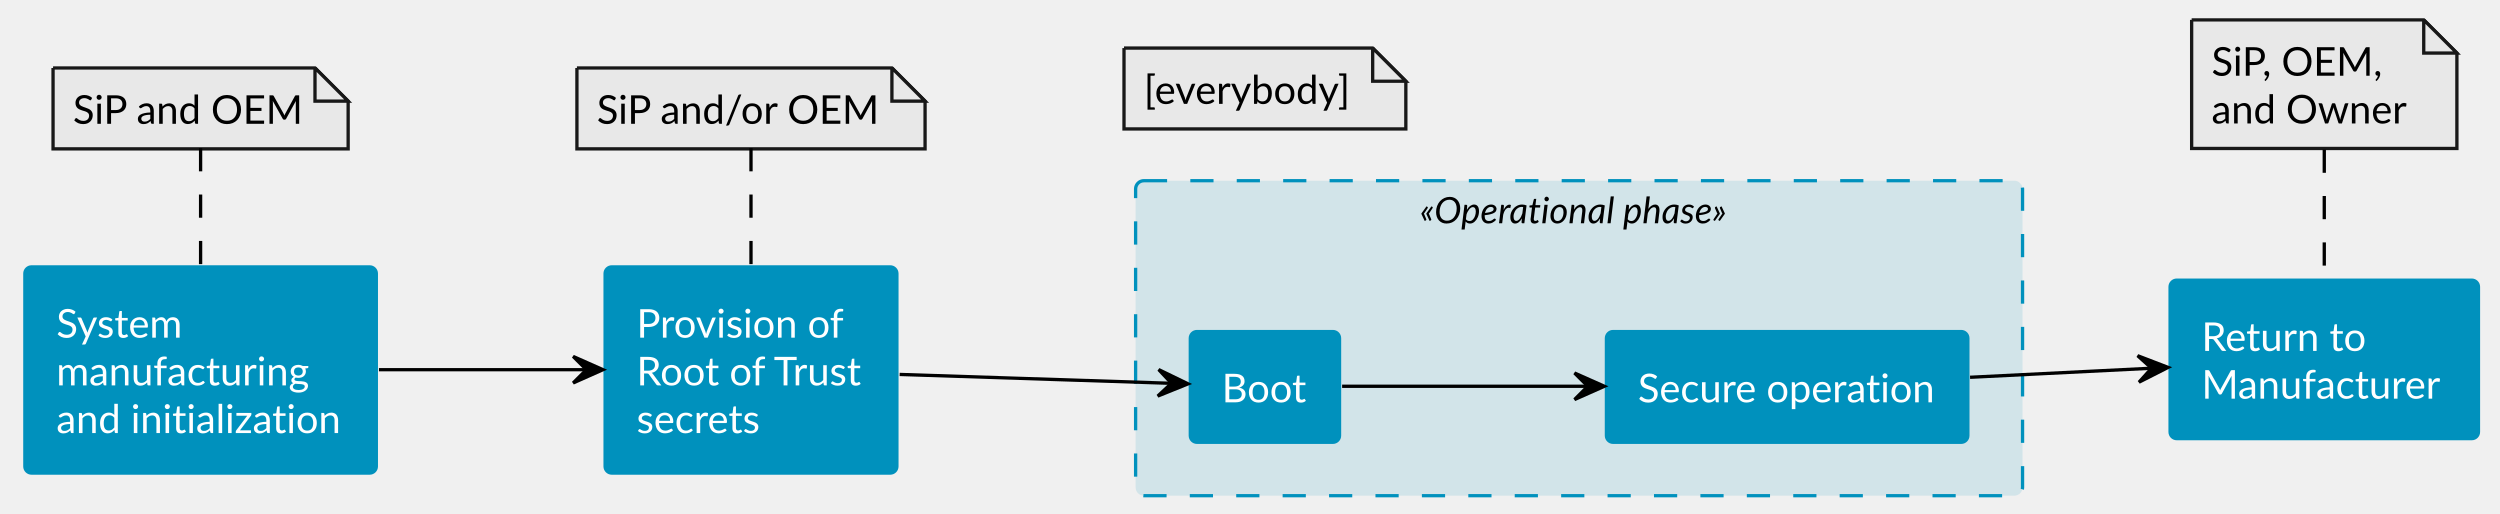
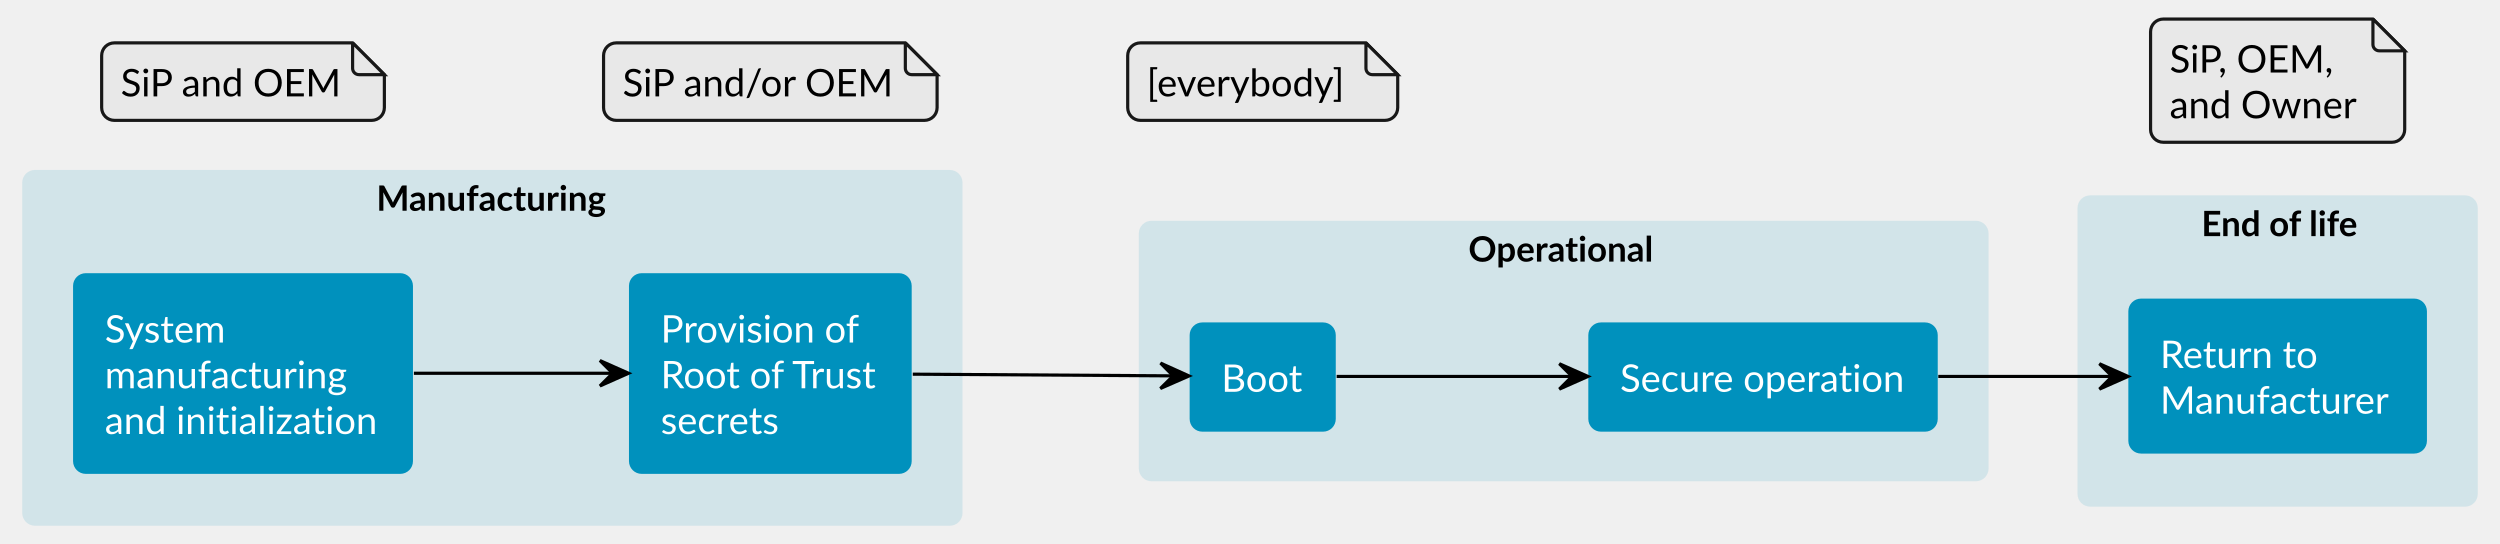
- <svg xmlns="http://www.w3.org/2000/svg" contentStyleType="text/css" height="155px" preserveAspectRatio="none" style="width:754px;height:155px;background:#FFFFFF55;" version="1.1" viewBox="0 0 754 155" width="754px" zoomAndPan="magnify">
+ <svg xmlns="http://www.w3.org/2000/svg" contentStyleType="text/css" height="171px" preserveAspectRatio="none" style="width:787px;height:171px;background:#FFFFFF55;" version="1.1" viewBox="0 0 787 171" width="787px" zoomAndPan="magnify">
  <defs />
  <g>
+     <g id="cluster_r1">
+       <rect fill="#0091BD" fill-opacity="0.125" height="112" rx="4" ry="4" style="stroke:#0091BD;stroke-width:0.0;" width="296" x="7" y="53.5" />
+       <line style="stroke:#0091BD;stroke-width:0.0;" x1="7" x2="303" y1="70.684" y2="70.684" />
+       <text fill="#000000" font-family="Lato,sans-serif" font-size="11" font-weight="bold" lengthAdjust="spacing" textLength="73" x="118.5" y="66.344">Manufacturing</text>
+     </g>
    <g id="cluster_r3">
-       <rect fill="#0091BD" fill-opacity="0.125" height="95" rx="2.5" ry="2.5" style="stroke:#0091BD;stroke-width:1.0;stroke-dasharray:7.0,7.0;" width="267.5" x="342.5" y="54.5" />
-       <text fill="#000000" font-family="Lato,sans-serif" font-size="11" font-style="italic" lengthAdjust="spacing" textLength="96" x="428.25" y="67.344">«Operational phase»</text>
-       <text fill="#000000" font-family="Lato,sans-serif" font-size="11" font-weight="bold" lengthAdjust="spacing" textLength="2" x="475.25" y="80.527"> </text>
+       <rect fill="#0091BD" fill-opacity="0.125" height="82" rx="4" ry="4" style="stroke:#0091BD;stroke-width:0.0;" width="267.5" x="358.5" y="69.5" />
+       <line style="stroke:#0091BD;stroke-width:0.0;" x1="358.5" x2="626" y1="86.684" y2="86.684" />
+       <text fill="#000000" font-family="Lato,sans-serif" font-size="11" font-weight="bold" lengthAdjust="spacing" textLength="60" x="462.25" y="82.344">Operational</text>
    </g>
-     <g id="elem_lc31">
-       <rect fill="#0091BD" height="34.392" rx="2.5" ry="2.5" style="stroke:#8B0000;stroke-width:0.0;" width="46" x="358.5" y="99.5" />
-       <text fill="#FFFFFF" font-family="Lato,sans-serif" font-size="12" lengthAdjust="spacing" textLength="26" x="368.5" y="121.338">Boot</text>
+     <g id="cluster_r5">
+       <rect fill="#0091BD" fill-opacity="0.125" height="98" rx="4" ry="4" style="stroke:#0091BD;stroke-width:0.0;" width="126" x="654" y="61.5" />
+       <line style="stroke:#0091BD;stroke-width:0.0;" x1="654" x2="780" y1="78.684" y2="78.684" />
+       <text fill="#000000" font-family="Lato,sans-serif" font-size="11" font-weight="bold" lengthAdjust="spacing" textLength="48" x="693" y="74.344">End of life</text>
    </g>
-     <g id="elem_lc32">
-       <rect fill="#0091BD" height="34.392" rx="2.5" ry="2.5" style="stroke:#8B0000;stroke-width:0.0;" width="110" x="484" y="99.5" />
-       <text fill="#FFFFFF" font-family="Lato,sans-serif" font-size="12" lengthAdjust="spacing" textLength="90" x="494" y="121.338">Secure operation</text>
+     <g id="elem_lc1">
+       <rect fill="#0091BD" height="63.176" rx="4" ry="4" style="stroke:#8B0000;stroke-width:0.0;" width="107" x="23" y="86" />
+       <text fill="#FFFFFF" font-family="Lato,sans-serif" font-size="12" lengthAdjust="spacing" textLength="37" x="33" y="107.838">System</text>
+       <text fill="#FFFFFF" font-family="Lato,sans-serif" font-size="12" lengthAdjust="spacing" textLength="78" x="33" y="122.23">manufacturing</text>
+       <text fill="#FFFFFF" font-family="Lato,sans-serif" font-size="12" lengthAdjust="spacing" textLength="87" x="33" y="136.622">and initialization</text>
+     </g>
+     <g id="elem_lc2">
+       <rect fill="#0091BD" height="63.176" rx="4" ry="4" style="stroke:#8B0000;stroke-width:0.0;" width="89" x="198" y="86" />
+       <text fill="#FFFFFF" font-family="Lato,sans-serif" font-size="12" lengthAdjust="spacing" textLength="63" x="208" y="107.838">Provision of</text>
+       <text fill="#FFFFFF" font-family="Lato,sans-serif" font-size="12" lengthAdjust="spacing" textLength="69" x="208" y="122.23">Root of Trust</text>
+       <text fill="#FFFFFF" font-family="Lato,sans-serif" font-size="12" lengthAdjust="spacing" textLength="37" x="208" y="136.622">secrets</text>
+     </g>
+     <g id="elem_lc3">
+       <rect fill="#0091BD" height="34.392" rx="4" ry="4" style="stroke:#8B0000;stroke-width:0.0;" width="46" x="374.5" y="101.5" />
+       <text fill="#FFFFFF" font-family="Lato,sans-serif" font-size="12" lengthAdjust="spacing" textLength="26" x="384.5" y="123.338">Boot</text>
+     </g>
+     <g id="elem_lc4">
+       <rect fill="#0091BD" height="34.392" rx="4" ry="4" style="stroke:#8B0000;stroke-width:0.0;" width="110" x="500" y="101.5" />
+       <text fill="#FFFFFF" font-family="Lato,sans-serif" font-size="12" lengthAdjust="spacing" textLength="90" x="510" y="123.338">Secure operation</text>
+     </g>
+     <g id="elem_lc5">
+       <rect fill="#0091BD" height="48.784" rx="4" ry="4" style="stroke:#8B0000;stroke-width:0.0;" width="94" x="670" y="94" />
+       <text fill="#FFFFFF" font-family="Lato,sans-serif" font-size="12" lengthAdjust="spacing" textLength="50" x="680" y="115.838">Return to</text>
+       <text fill="#FFFFFF" font-family="Lato,sans-serif" font-size="12" lengthAdjust="spacing" textLength="74" x="680" y="130.23">Manufacturer</text>
    </g>
    <g id="elem_n1">
-       <path d="M16,20.5 L16,44.892 L105,44.892 L105,30.5 L95,20.5 L16,20.5 " fill="#E8E8E8" style="stroke:#181818;stroke-width:1.0;" />
-       <path d="M95,20.5 L95,30.5 L105,30.5 L95,20.5 " fill="#E8E8E8" style="stroke:#181818;stroke-width:1.0;" />
-       <text fill="#000000" font-family="Lato,sans-serif" font-size="12" lengthAdjust="spacing" textLength="68" x="22" y="37.337">SiP and OEM</text>
-     </g>
-     <g id="elem_lc1">
-       <rect fill="#0091BD" height="63.176" rx="2.5" ry="2.5" style="stroke:#8B0000;stroke-width:0.0;" width="107" x="7" y="80" />
-       <text fill="#FFFFFF" font-family="Lato,sans-serif" font-size="12" lengthAdjust="spacing" textLength="37" x="17" y="101.838">System</text>
-       <text fill="#FFFFFF" font-family="Lato,sans-serif" font-size="12" lengthAdjust="spacing" textLength="78" x="17" y="116.23">manufacturing</text>
-       <text fill="#FFFFFF" font-family="Lato,sans-serif" font-size="12" lengthAdjust="spacing" textLength="87" x="17" y="130.622">and initialization</text>
+       <path d="M32,17.5 L32,33.892 A4,4 0 0 0 36,37.892 L117,37.892 A4,4 0 0 0 121,33.892 L121,23.5 L111,13.5 L36,13.5 A4,4 0 0 0 32,17.5 " fill="#E8E8E8" style="stroke:#181818;stroke-width:1.0;" />
+       <path d="M111,13.5 L111,21.5 A2,2 0 0 0 113,23.5 L121,23.5 L111,13.5 " fill="#E8E8E8" style="stroke:#181818;stroke-width:1.0;" />
+       <text fill="#000000" font-family="Lato,sans-serif" font-size="12" lengthAdjust="spacing" textLength="68" x="38" y="30.337">SiP and OEM</text>
    </g>
    <g id="elem_n2">
-       <path d="M174,20.5 L174,44.892 L279,44.892 L279,30.5 L269,20.5 L174,20.5 " fill="#E8E8E8" style="stroke:#181818;stroke-width:1.0;" />
-       <path d="M269,20.5 L269,30.5 L279,30.5 L269,20.5 " fill="#E8E8E8" style="stroke:#181818;stroke-width:1.0;" />
-       <text fill="#000000" font-family="Lato,sans-serif" font-size="12" lengthAdjust="spacing" textLength="84" x="180" y="37.337">SiP and/or OEM</text>
-     </g>
-     <g id="elem_lc2">
-       <rect fill="#0091BD" height="63.176" rx="2.5" ry="2.5" style="stroke:#8B0000;stroke-width:0.0;" width="89" x="182" y="80" />
-       <text fill="#FFFFFF" font-family="Lato,sans-serif" font-size="12" lengthAdjust="spacing" textLength="63" x="192" y="101.838">Provision of</text>
-       <text fill="#FFFFFF" font-family="Lato,sans-serif" font-size="12" lengthAdjust="spacing" textLength="69" x="192" y="116.23">Root of Trust</text>
-       <text fill="#FFFFFF" font-family="Lato,sans-serif" font-size="12" lengthAdjust="spacing" textLength="37" x="192" y="130.622">secrets</text>
+       <path d="M190,17.5 L190,33.892 A4,4 0 0 0 194,37.892 L291,37.892 A4,4 0 0 0 295,33.892 L295,23.5 L285,13.5 L194,13.5 A4,4 0 0 0 190,17.5 " fill="#E8E8E8" style="stroke:#181818;stroke-width:1.0;" />
+       <path d="M285,13.5 L285,21.5 A2,2 0 0 0 287,23.5 L295,23.5 L285,13.5 " fill="#E8E8E8" style="stroke:#181818;stroke-width:1.0;" />
+       <text fill="#000000" font-family="Lato,sans-serif" font-size="12" lengthAdjust="spacing" textLength="84" x="196" y="30.337">SiP and/or OEM</text>
    </g>
    <g id="elem_n3">
-       <path d="M339,14.5 L339,38.892 L424,38.892 L424,24.5 L414,14.5 L339,14.5 " fill="#E8E8E8" style="stroke:#181818;stroke-width:1.0;" />
-       <path d="M414,14.5 L414,24.5 L424,24.5 L414,14.5 " fill="#E8E8E8" style="stroke:#181818;stroke-width:1.0;" />
-       <text fill="#000000" font-family="Lato,sans-serif" font-size="12" lengthAdjust="spacing" textLength="64" x="345" y="31.337">[everybody]</text>
+       <path d="M355,17.5 L355,33.892 A4,4 0 0 0 359,37.892 L436,37.892 A4,4 0 0 0 440,33.892 L440,23.5 L430,13.5 L359,13.5 A4,4 0 0 0 355,17.5 " fill="#E8E8E8" style="stroke:#181818;stroke-width:1.0;" />
+       <path d="M430,13.5 L430,21.5 A2,2 0 0 0 432,23.5 L440,23.5 L430,13.5 " fill="#E8E8E8" style="stroke:#181818;stroke-width:1.0;" />
+       <text fill="#000000" font-family="Lato,sans-serif" font-size="12" lengthAdjust="spacing" textLength="64" x="361" y="30.337">[everybody]</text>
    </g>
-     <g id="elem_n4">
-       <path d="M661,6 L661,44.784 L741,44.784 L741,16 L731,6 L661,6 " fill="#E8E8E8" style="stroke:#181818;stroke-width:1.0;" />
-       <path d="M731,6 L731,16 L741,16 L731,6 " fill="#E8E8E8" style="stroke:#181818;stroke-width:1.0;" />
-       <text fill="#000000" font-family="Lato,sans-serif" font-size="12" lengthAdjust="spacing" textLength="52" x="667" y="22.837">SiP, OEM,</text>
-       <text fill="#000000" font-family="Lato,sans-serif" font-size="12" lengthAdjust="spacing" textLength="59" x="667" y="37.23">and Owner</text>
-     </g>
-     <g id="elem_lc4">
-       <rect fill="#0091BD" height="48.784" rx="2.5" ry="2.5" style="stroke:#8B0000;stroke-width:0.0;" width="94" x="654" y="84" />
-       <text fill="#FFFFFF" font-family="Lato,sans-serif" font-size="12" lengthAdjust="spacing" textLength="50" x="664" y="105.838">Return to</text>
-       <text fill="#FFFFFF" font-family="Lato,sans-serif" font-size="12" lengthAdjust="spacing" textLength="74" x="664" y="120.23">Manufacturer</text>
-     </g>
-     <g id="link_n1_lc1">
-       <path d="M60.5,44.67 C60.5,56.35 60.5,68.03 60.5,79.71 " fill="none" id="n1-lc1" style="stroke:#000000;stroke-width:1.0;stroke-dasharray:7.0,7.0;" />
-     </g>
-     <g id="link_n2_lc2">
-       <path d="M226.5,44.67 C226.5,56.35 226.5,68.03 226.5,79.71 " fill="none" id="n2-lc2" style="stroke:#000000;stroke-width:1.0;stroke-dasharray:7.0,7.0;" />
-     </g>
-     <g id="link_n4_lc4">
-       <path d="M701,45.11 C701,58.02 701,70.94 701,83.86 " fill="none" id="n4-lc4" style="stroke:#000000;stroke-width:1.0;stroke-dasharray:7.0,7.0;" />
+     <g id="elem_n5">
+       <path d="M677,10 L677,40.784 A4,4 0 0 0 681,44.784 L753,44.784 A4,4 0 0 0 757,40.784 L757,16 L747,6 L681,6 A4,4 0 0 0 677,10 " fill="#E8E8E8" style="stroke:#181818;stroke-width:1.0;" />
+       <path d="M747,6 L747,14 A2,2 0 0 0 749,16 L757,16 L747,6 " fill="#E8E8E8" style="stroke:#181818;stroke-width:1.0;" />
+       <text fill="#000000" font-family="Lato,sans-serif" font-size="12" lengthAdjust="spacing" textLength="52" x="683" y="22.837">SiP, OEM,</text>
+       <text fill="#000000" font-family="Lato,sans-serif" font-size="12" lengthAdjust="spacing" textLength="59" x="683" y="37.23">and Owner</text>
    </g>
    <g id="link_lc1_lc2">
-       <path d="M114.29,111.5 C134.32,111.5 157.02,111.5 176.67,111.5 " fill="none" id="lc1-to-lc2" style="stroke:#000000;stroke-width:1.0;" />
-       <polygon fill="#000000" points="181.86,111.5,172.86,107.5,176.86,111.5,172.86,115.5,181.86,111.5" style="stroke:#000000;stroke-width:1.0;" />
+       <path d="M130.29,117.5 C150.32,117.5 173.02,117.5 192.67,117.5 " fill="none" id="lc1-to-lc2" style="stroke:#000000;stroke-width:1.0;" />
+       <polygon fill="#000000" points="197.86,117.5,188.86,113.5,192.86,117.5,188.86,121.5,197.86,117.5" style="stroke:#000000;stroke-width:1.0;" />
    </g>
-     <g id="link_lc2_lc31">
-       <path d="M271.34,112.93 C297.67,113.79 330.34,114.86 353.05,115.6 " fill="none" id="lc2-to-lc31" style="stroke:#000000;stroke-width:1.0;" />
-       <polygon fill="#000000" points="358.31,115.77,349.452,111.464,353.313,115.599,349.178,119.459,358.31,115.77" style="stroke:#000000;stroke-width:1.0;" />
+     <g id="link_lc2_lc3">
+       <path d="M287.34,117.79 C313.67,117.96 346.34,118.17 369.05,118.32 " fill="none" id="lc2-to-lc3" style="stroke:#000000;stroke-width:1.0;" />
+       <polygon fill="#000000" points="374.31,118.35,365.333,114.299,369.31,118.321,365.287,122.299,374.31,118.35" style="stroke:#000000;stroke-width:1.0;" />
    </g>
-     <g id="link_lc31_lc32">
-       <path d="M404.78,116.5 C424.07,116.5 452.86,116.5 478.75,116.5 " fill="none" id="lc31-to-lc32" style="stroke:#000000;stroke-width:1.0;" />
-       <polygon fill="#000000" points="483.88,116.5,474.88,112.5,478.88,116.5,474.88,120.5,483.88,116.5" style="stroke:#000000;stroke-width:1.0;" />
+     <g id="link_lc3_lc4">
+       <path d="M420.78,118.5 C440.07,118.5 468.86,118.5 494.75,118.5 " fill="none" id="lc3-to-lc4" style="stroke:#000000;stroke-width:1.0;" />
+       <polygon fill="#000000" points="499.88,118.5,490.88,114.5,494.88,118.5,490.88,122.5,499.88,118.5" style="stroke:#000000;stroke-width:1.0;" />
    </g>
-     <g id="link_lc32_lc4">
-       <path d="M594.17,113.79 C611.75,112.91 631.2,111.94 648.57,111.07 " fill="none" id="lc32-to-lc4" style="stroke:#000000;stroke-width:1.0;" />
-       <polygon fill="#000000" points="653.9,110.81,644.706,107.279,648.907,111.067,645.118,115.268,653.9,110.81" style="stroke:#000000;stroke-width:1.0;" />
+     <g id="link_lc4_lc5">
+       <path d="M610.17,118.5 C627.75,118.5 647.2,118.5 664.57,118.5 " fill="none" id="lc4-to-lc5" style="stroke:#000000;stroke-width:1.0;" />
+       <polygon fill="#000000" points="669.9,118.5,660.9,114.5,664.9,118.5,660.9,122.5,669.9,118.5" style="stroke:#000000;stroke-width:1.0;" />
    </g>
  </g>
</svg>
